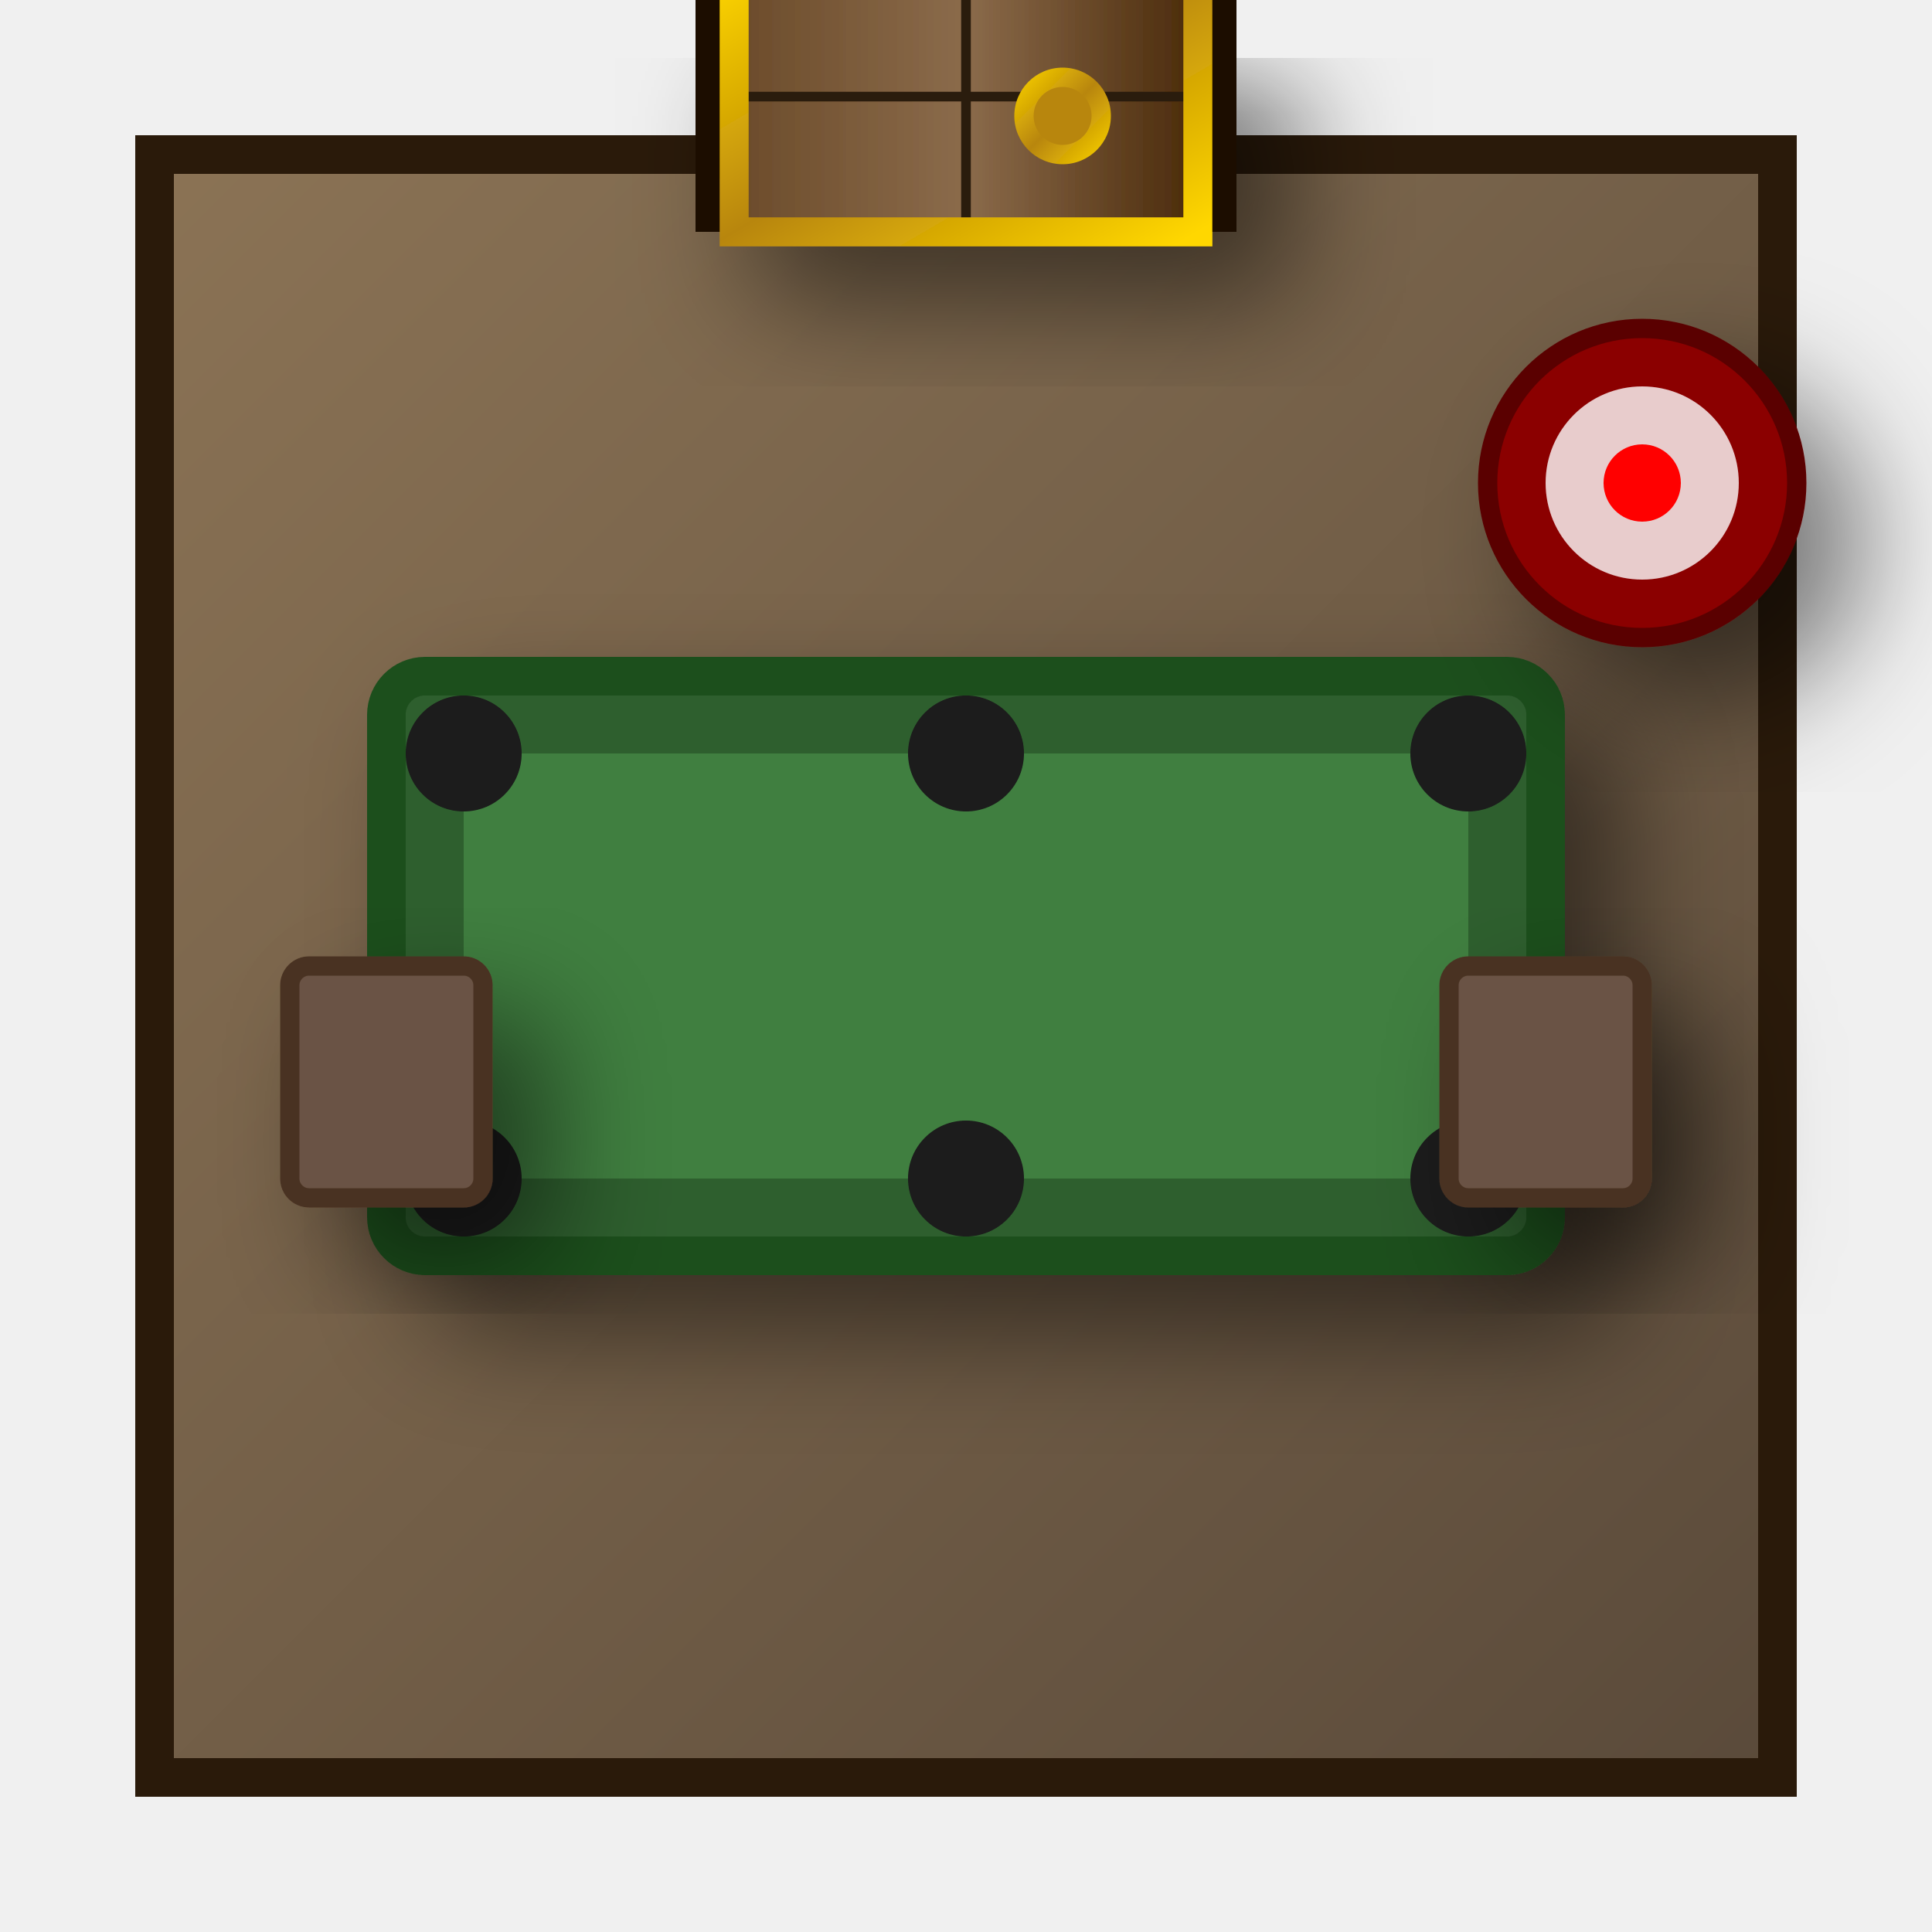
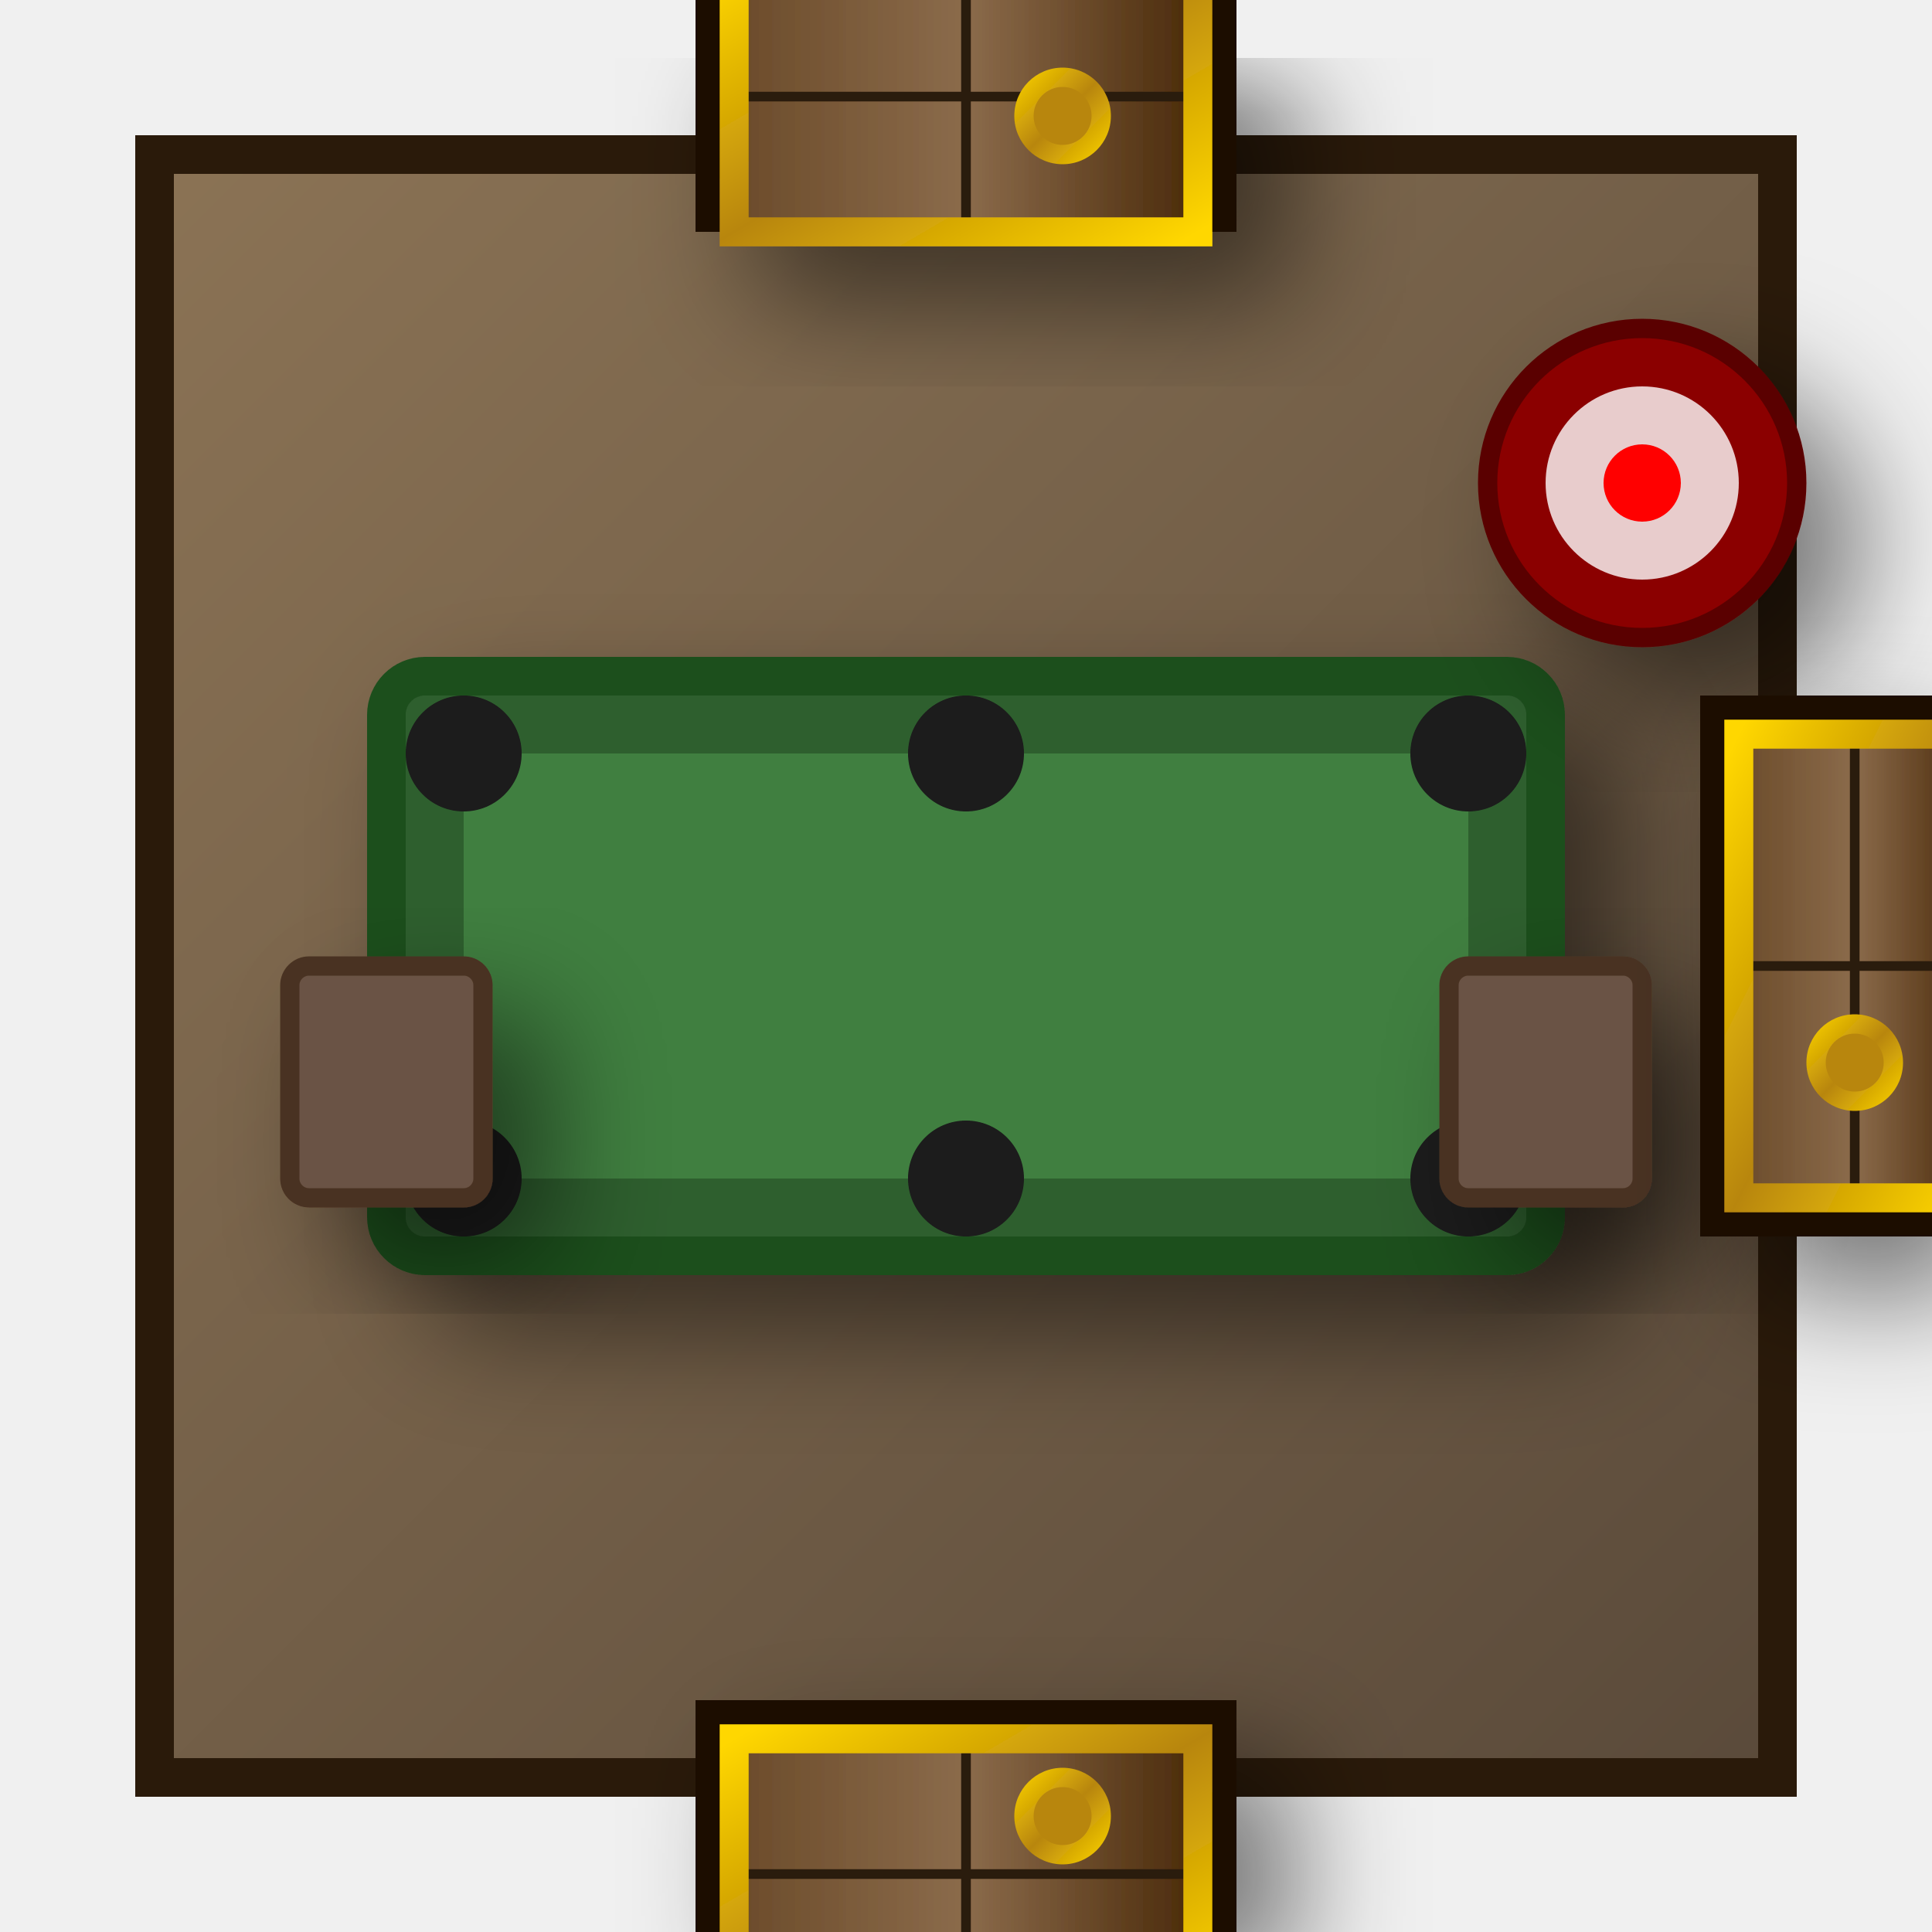
<svg xmlns="http://www.w3.org/2000/svg" viewBox="0 0 100 100" width="400" height="400">
  <defs>
    <linearGradient id="floorGrad" x1="0%" y1="0%" x2="100%" y2="100%">
      <stop offset="0%" style="stop-color:#8B7355" />
      <stop offset="100%" style="stop-color:#5A4A3A" />
    </linearGradient>
    <linearGradient id="doorWood" x1="0%" y1="0%" x2="100%" y2="0%">
      <stop offset="0%" style="stop-color:#6B4B2A" />
      <stop offset="50%" style="stop-color:#8B6B4B" />
      <stop offset="100%" style="stop-color:#4A2A0A" />
    </linearGradient>
    <linearGradient id="goldTrim" x1="0%" y1="0%" x2="100%" y2="100%">
      <stop offset="0%" style="stop-color:#FFD700" />
      <stop offset="50%" style="stop-color:#B8860B" />
      <stop offset="100%" style="stop-color:#FFD700" />
    </linearGradient>
    <filter id="softShadow" x="-50%" y="-50%" width="200%" height="200%">
      <feGaussianBlur in="SourceAlpha" stdDeviation="3" />
      <feOffset dx="3" dy="3" result="offsetblur" />
      <feComponentTransfer>
        <feFuncA type="linear" slope="0.5" />
      </feComponentTransfer>
      <feMerge>
        <feMergeNode />
        <feMergeNode in="SourceGraphic" />
      </feMerge>
    </filter>
  </defs>
  <rect x="8" y="8" width="84" height="84" fill="url(#floorGrad)" stroke="#2A1A0A" stroke-width="2" />
  <g filter="url(#softShadow)">
    <rect x="20" y="35" width="60" height="30" fill="#2F5F2F" stroke="#1F4F1F" stroke-width="2" rx="2" />
    <rect x="24" y="39" width="52" height="22" fill="#3F7F3F" />
    <circle cx="24" cy="39" r="3" fill="#1A1A1A" />
    <circle cx="76" cy="39" r="3" fill="#1A1A1A" />
    <circle cx="24" cy="61" r="3" fill="#1A1A1A" />
    <circle cx="76" cy="61" r="3" fill="#1A1A1A" />
    <circle cx="50" cy="39" r="3" fill="#1A1A1A" />
    <circle cx="50" cy="61" r="3" fill="#1A1A1A" />
  </g>
  <g filter="url(#softShadow)">
    <rect x="15" y="50" width="10" height="12" fill="#6B5344" stroke="#4A3324" stroke-width="1" rx="1" />
    <rect x="75" y="50" width="10" height="12" fill="#6B5344" stroke="#4A3324" stroke-width="1" rx="1" />
  </g>
  <g filter="url(#softShadow)">
    <circle cx="85" cy="25" r="8" fill="#8B0000" stroke="#5A0000" stroke-width="1" />
    <circle cx="85" cy="25" r="5" fill="#FFF" opacity="0.8" />
    <circle cx="85" cy="25" r="2" fill="#FF0000" />
  </g>
  <g filter="url(#softShadow)">
    <rect x="36" y="-4" width="28" height="16" fill="#1A0A00" />
    <rect x="38" y="-2" width="24" height="14" fill="url(#doorWood)" />
    <line x1="50" y1="-2" x2="50" y2="12" stroke="#2A1A0A" stroke-width="0.5" />
    <line x1="38" y1="5" x2="62" y2="5" stroke="#2A1A0A" stroke-width="0.5" />
    <rect x="38" y="-2" width="24" height="14" fill="none" stroke="url(#goldTrim)" stroke-width="1.5" />
    <circle cx="55" cy="6" r="2.5" fill="url(#goldTrim)" />
    <circle cx="55" cy="6" r="1.5" fill="#B8860B" />
  </g>
+   <g filter="url(#softShadow)">
+     <rect x="36" y="88" width="28" height="16" fill="#1A0A00" />
+     <rect x="38" y="90" width="24" height="14" fill="url(#doorWood)" />
+     <line x1="50" y1="90" x2="50" y2="104" stroke="#2A1A0A" stroke-width="0.5" />
+     <line x1="38" y1="97" x2="62" y2="97" stroke="#2A1A0A" stroke-width="0.5" />
+     <rect x="38" y="90" width="24" height="14" fill="none" stroke="url(#goldTrim)" stroke-width="1.5" />
+     <circle cx="55" cy="94" r="2.5" fill="url(#goldTrim)" />
+     <circle cx="55" cy="94" r="1.5" fill="#B8860B" />
+   </g>
+   <g filter="url(#softShadow)">
+     <rect x="88" y="36" width="16" height="28" fill="#1A0A00" />
+     <rect x="90" y="38" width="12" height="24" fill="url(#doorWood)" />
+     <line x1="90" y1="50" x2="102" y2="50" stroke="#2A1A0A" stroke-width="0.5" />
+     <line x1="96" y1="38" x2="96" y2="62" stroke="#2A1A0A" stroke-width="0.5" />
+     <rect x="90" y="38" width="12" height="24" fill="none" stroke="url(#goldTrim)" stroke-width="1.5" />
+     <circle cx="96" cy="55" r="2.5" fill="url(#goldTrim)" />
+     <circle cx="96" cy="55" r="1.5" fill="#B8860B" />
+   </g>
</svg>
